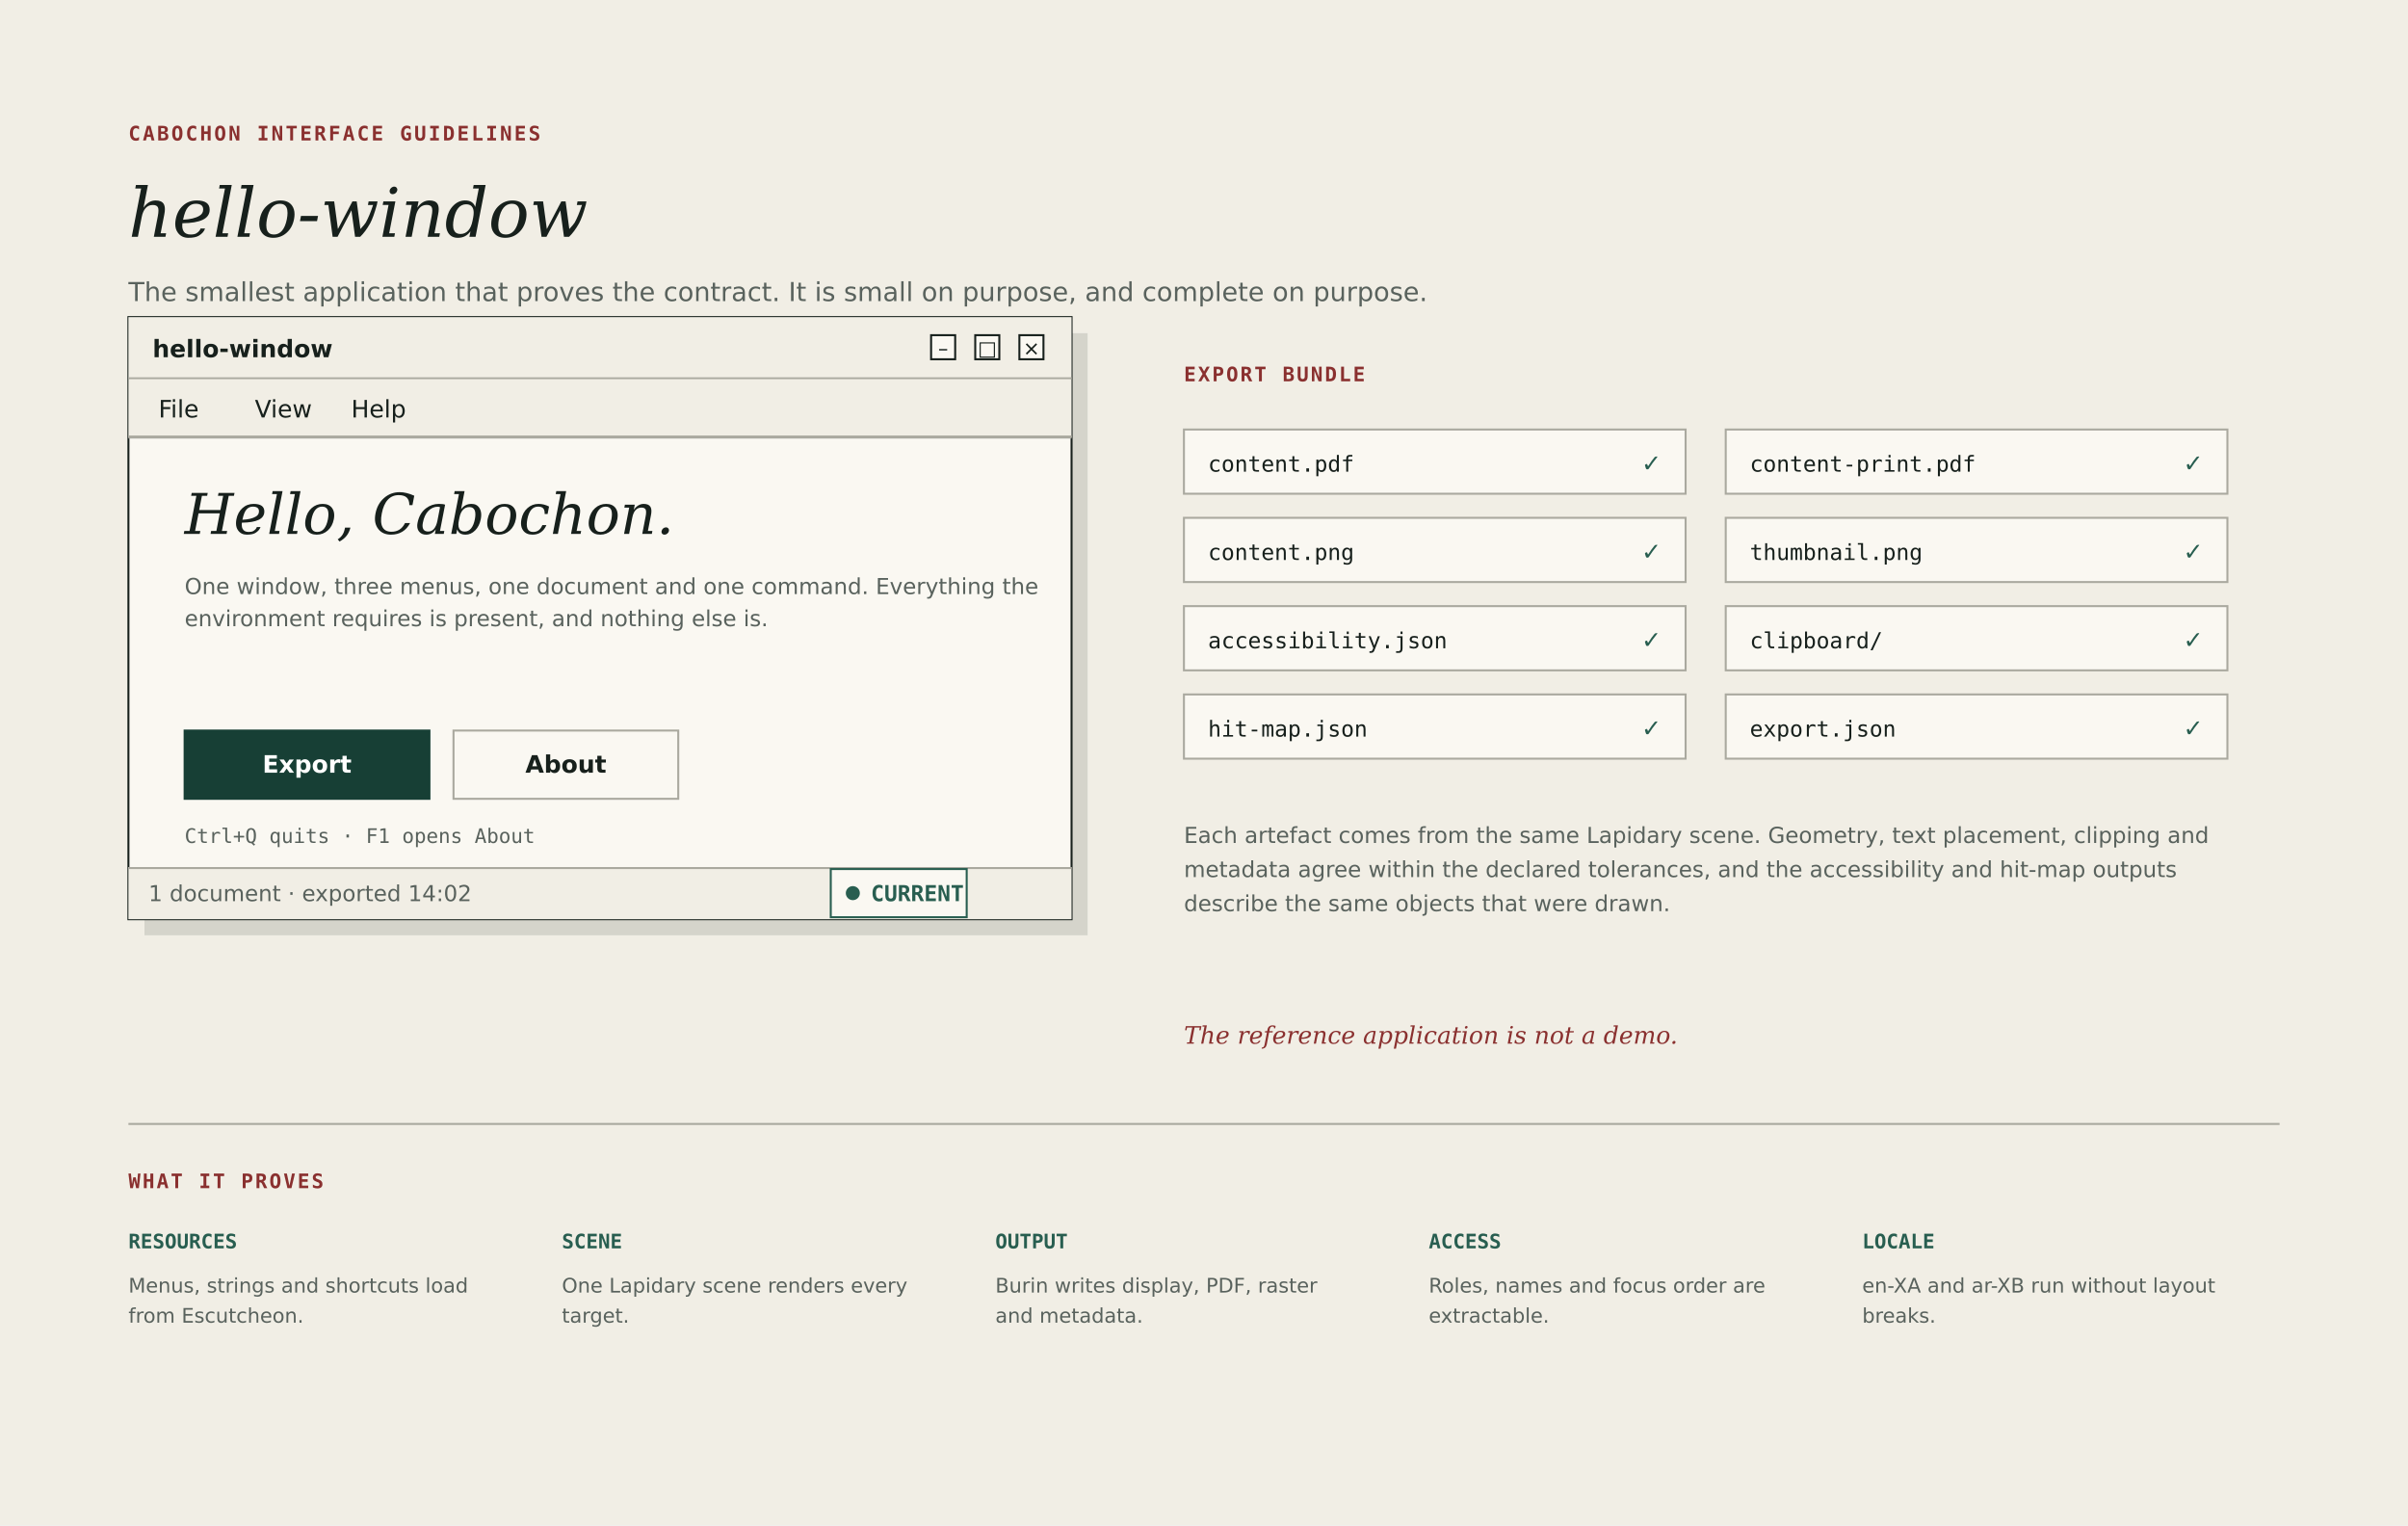
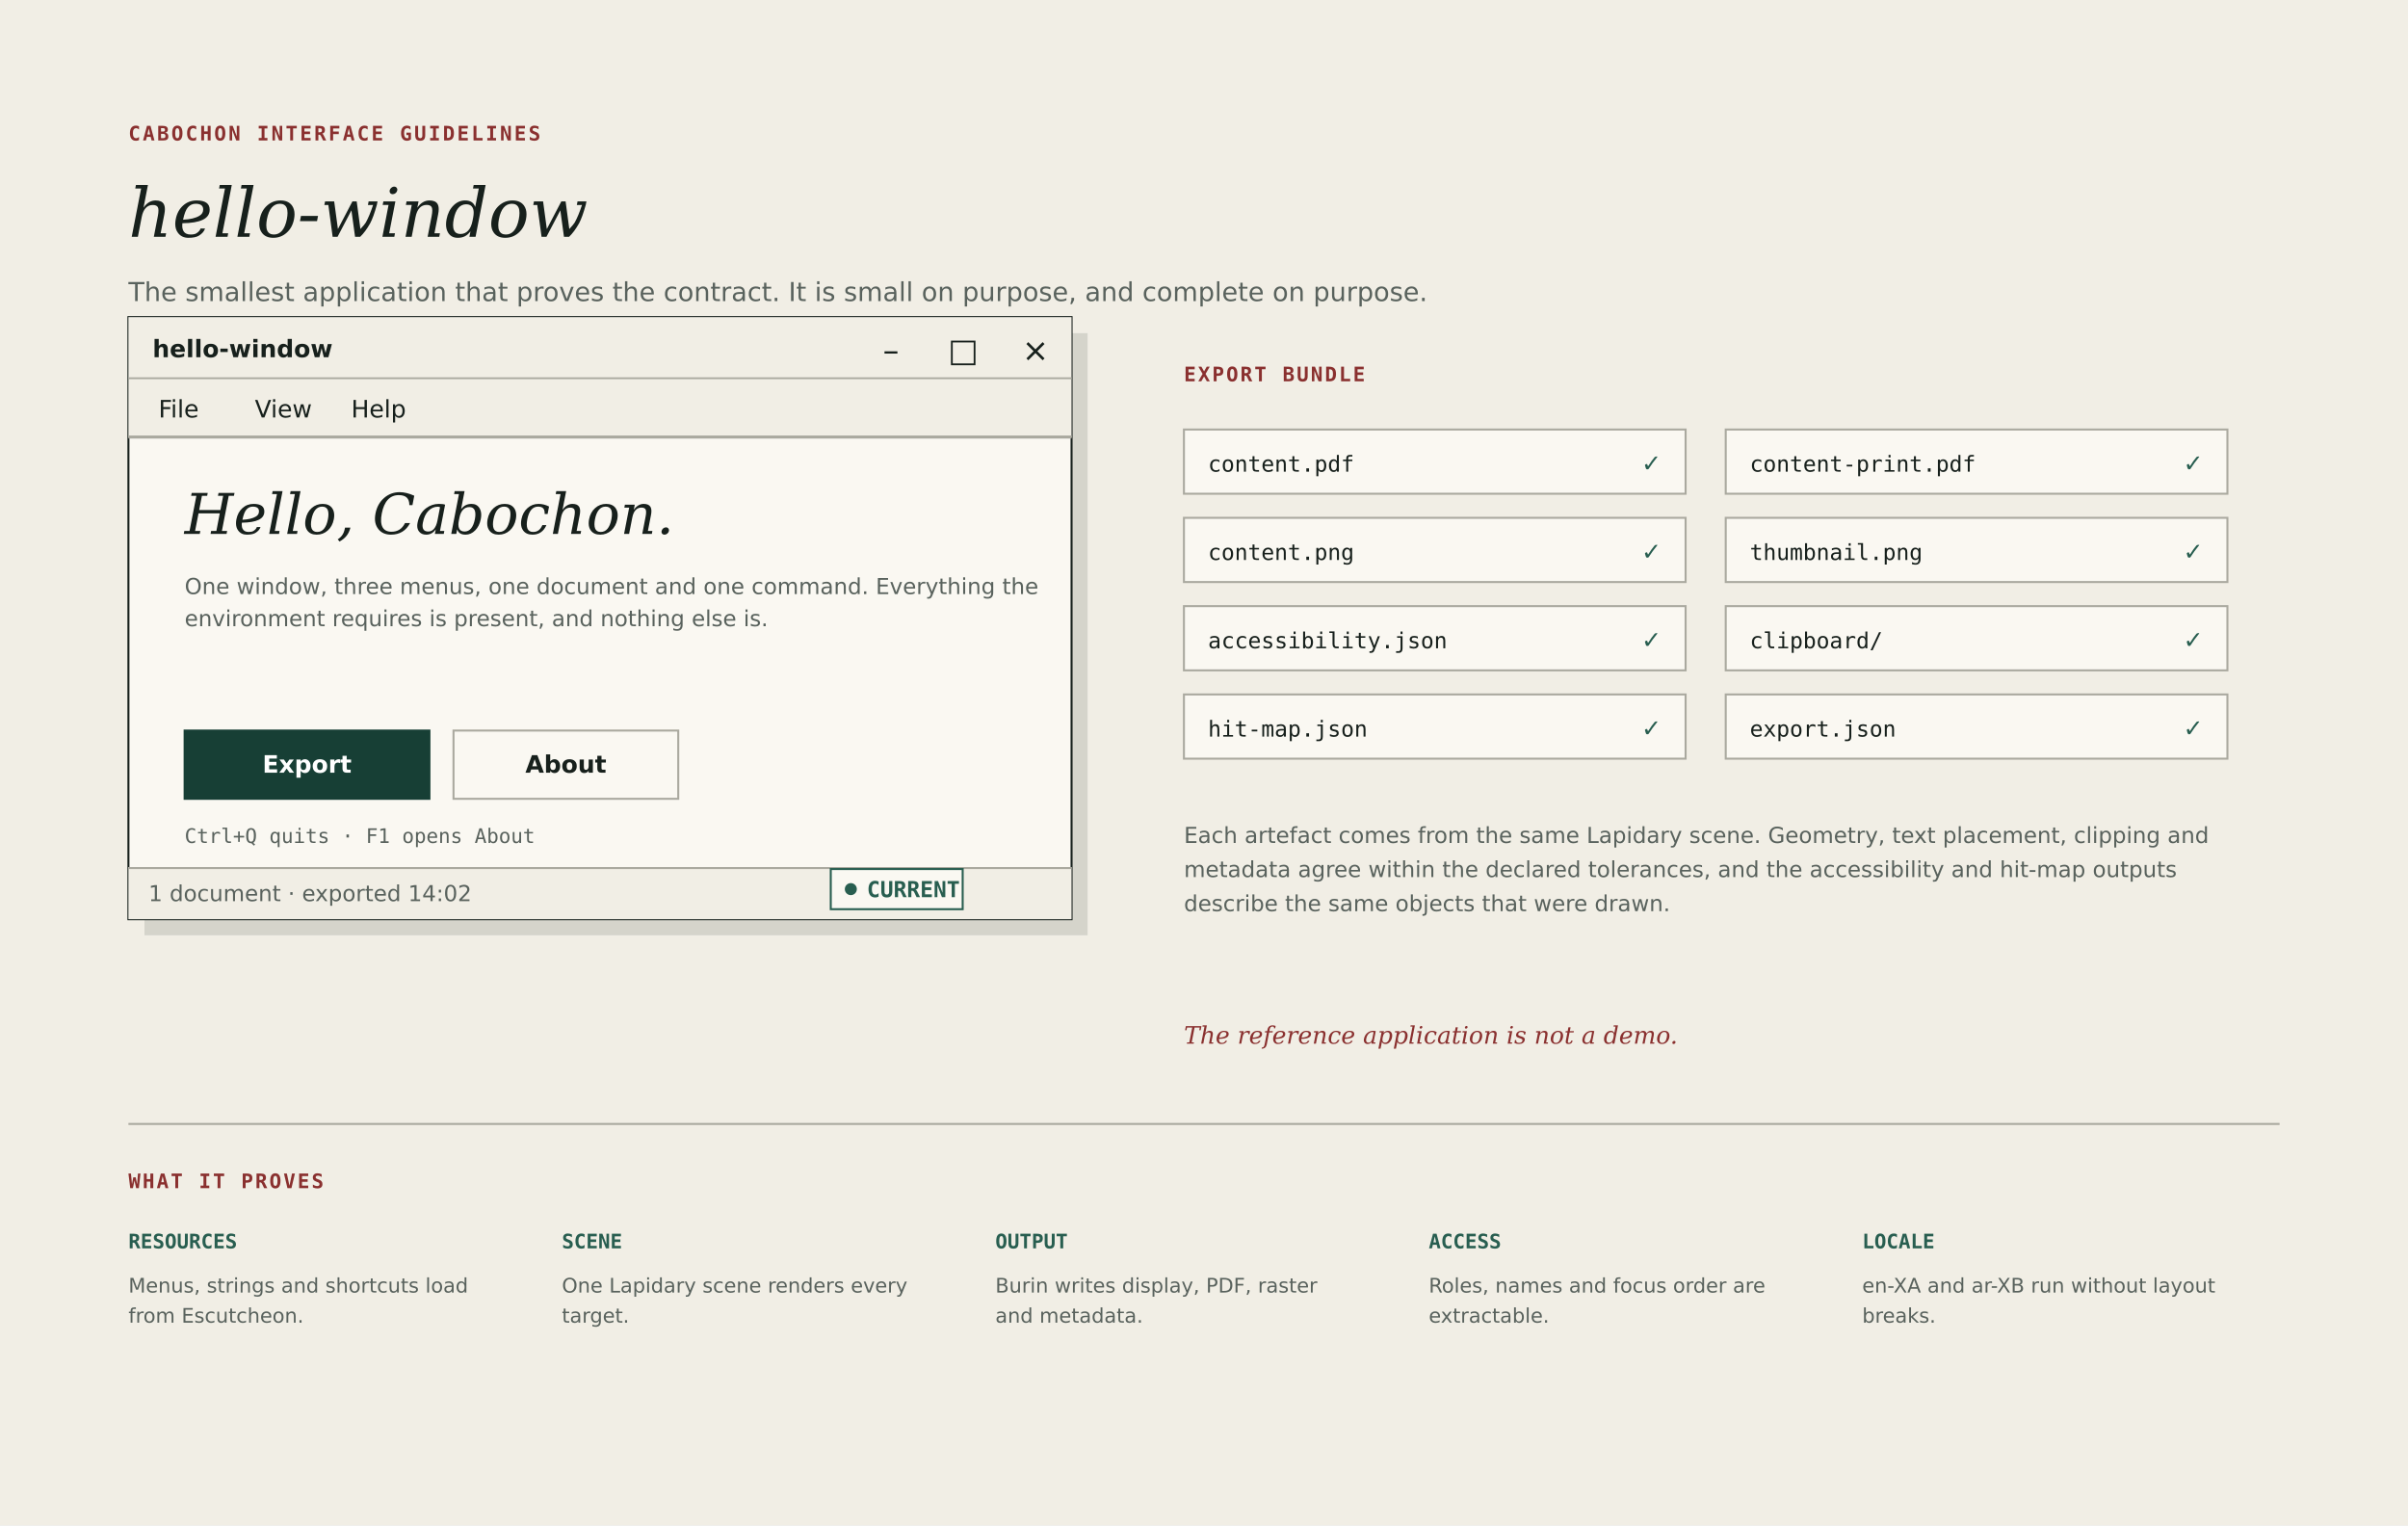
<svg xmlns="http://www.w3.org/2000/svg" viewBox="0 0 1200 760" width="1200" height="760" role="img" aria-labelledby="title desc">
  <rect width="1200" height="760" fill="#F1EEE5" />
  <text x="64" y="70" fill="#8A302F" font-family="'DejaVu Sans Mono', 'Liberation Mono', monospace" font-size="10" font-weight="bold" text-anchor="start" font-style="normal" letter-spacing="1.1">CABOCHON INTERFACE GUIDELINES</text>
  <text x="64" y="118" fill="#17201C" font-family="Georgia, 'DejaVu Serif', 'Times New Roman', serif" font-size="34" font-weight="normal" text-anchor="start" font-style="italic">hello-window</text>
  <text x="64" y="150" fill="#59625D" font-family="'DejaVu Sans', 'Liberation Sans', Arial, sans-serif" font-size="13" font-weight="normal" text-anchor="start" font-style="normal">The smallest application that proves the contract. It is small on purpose, and complete on purpose.</text>
  <rect x="72" y="166" width="470" height="300" fill="#17201C20" stroke-width="1" rx="0" />
  <rect x="64" y="158" width="470" height="300" fill="#FAF8F2" stroke="#17201C" stroke-width="1" rx="0" />
  <rect x="64" y="158" width="470" height="31" fill="#F1EEE5" stroke-width="1" rx="0" />
  <line x1="64" y1="188.5" x2="534" y2="188.5" stroke="#AAA99F" stroke-width="1" />
  <text x="76" y="178" fill="#17201C" font-family="'DejaVu Sans', 'Liberation Sans', Arial, sans-serif" font-size="12" font-weight="bold" text-anchor="start" font-style="normal">hello-window</text>
-   <rect x="464" y="167" width="12" height="12" fill="#FAF8F2" stroke="#17201C" stroke-width="1" rx="0" />
-   <text x="470" y="177" fill="#17201C" font-family="'DejaVu Sans', 'Liberation Sans', Arial, sans-serif" font-size="10" font-weight="normal" text-anchor="middle" font-style="normal">–</text>
-   <rect x="486" y="167" width="12" height="12" fill="#FAF8F2" stroke="#17201C" stroke-width="1" rx="0" />
-   <text x="492" y="177" fill="#17201C" font-family="'DejaVu Sans', 'Liberation Sans', Arial, sans-serif" font-size="10" font-weight="normal" text-anchor="middle" font-style="normal">□</text>
-   <rect x="508" y="167" width="12" height="12" fill="#FAF8F2" stroke="#17201C" stroke-width="1" rx="0" />
-   <text x="514" y="177" fill="#17201C" font-family="'DejaVu Sans', 'Liberation Sans', Arial, sans-serif" font-size="10" font-weight="normal" text-anchor="middle" font-style="normal">×</text>
+   <text x="444" y="180" fill="#17201C" font-family="'DejaVu Sans', 'Liberation Sans', Arial, sans-serif" font-size="16" font-weight="normal" text-anchor="middle" font-style="normal">–</text>
+   <text x="480" y="180" fill="#17201C" font-family="'DejaVu Sans', 'Liberation Sans', Arial, sans-serif" font-size="16" font-weight="normal" text-anchor="middle" font-style="normal">□</text>
+   <text x="516" y="180" fill="#17201C" font-family="'DejaVu Sans', 'Liberation Sans', Arial, sans-serif" font-size="16" font-weight="normal" text-anchor="middle" font-style="normal">×</text>
  <rect x="64" y="189" width="470" height="29" fill="#F1EEE5" stroke-width="1" rx="0" />
  <line x1="64" y1="217.5" x2="534" y2="217.5" stroke="#AAA99F" stroke-width="1" />
  <text x="79" y="208" fill="#17201C" font-family="'DejaVu Sans', 'Liberation Sans', Arial, sans-serif" font-size="12" font-weight="normal" text-anchor="start" font-style="normal">File</text>
  <text x="127" y="208" fill="#17201C" font-family="'DejaVu Sans', 'Liberation Sans', Arial, sans-serif" font-size="12" font-weight="normal" text-anchor="start" font-style="normal">View</text>
  <text x="175" y="208" fill="#17201C" font-family="'DejaVu Sans', 'Liberation Sans', Arial, sans-serif" font-size="12" font-weight="normal" text-anchor="start" font-style="normal">Help</text>
  <line x1="64" y1="218" x2="534" y2="218" stroke="#AAA99F" stroke-width="1" />
  <rect x="64" y="432" width="470" height="26" fill="#F1EEE5" stroke-width="1" rx="0" />
  <line x1="64" y1="432.5" x2="534" y2="432.5" stroke="#AAA99F" stroke-width="1" />
  <text x="74" y="449" fill="#59625D" font-family="'DejaVu Sans', 'Liberation Sans', Arial, sans-serif" font-size="11" font-weight="normal" text-anchor="start" font-style="normal">1 document · exported 14:02</text>
-   <rect x="414" y="433" width="67.74" height="24" fill="#FAF8F2" stroke="#285E50" stroke-width="1" rx="0" />
-   <circle cx="425" cy="445" r="3.5" fill="#285E50" stroke-width="1" />
-   <text x="434" y="449" fill="#285E50" font-family="'DejaVu Sans Mono', 'Liberation Mono', monospace" font-size="11" font-weight="bold" text-anchor="start" font-style="normal">CURRENT</text>
+   <rect x="414" y="433" width="65.74" height="20" fill="#FAF8F2" stroke="#285E50" stroke-width="1" rx="0" />
+   <circle cx="424" cy="443" r="3" fill="#285E50" stroke-width="1" />
+   <text x="432" y="447" fill="#285E50" font-family="'DejaVu Sans Mono', 'Liberation Mono', monospace" font-size="11" font-weight="bold" text-anchor="start" font-style="normal">CURRENT</text>
  <text x="92" y="266" fill="#17201C" font-family="Georgia, 'DejaVu Serif', 'Times New Roman', serif" font-size="28" font-weight="normal" text-anchor="start" font-style="italic">Hello, Cabochon.</text>
  <text x="92" y="296" fill="#59625D" font-family="'DejaVu Sans', 'Liberation Sans', Arial, sans-serif" font-size="11" font-weight="normal" text-anchor="start" font-style="normal">One window, three menus, one document and one command. Everything the</text>
  <text x="92" y="312" fill="#59625D" font-family="'DejaVu Sans', 'Liberation Sans', Arial, sans-serif" font-size="11" font-weight="normal" text-anchor="start" font-style="normal">environment requires is present, and nothing else is.</text>
  <rect x="92" y="364" width="122" height="34" fill="#173F35" stroke="#173F35" stroke-width="1" rx="0" />
  <text x="153.0" y="385.0" fill="#FFFFFF" font-family="'DejaVu Sans', 'Liberation Sans', Arial, sans-serif" font-size="12" font-weight="bold" text-anchor="middle" font-style="normal">Export</text>
  <rect x="226" y="364" width="112" height="34" fill="#FAF8F2" stroke="#AAA99F" stroke-width="1" rx="0" />
  <text x="282.0" y="385.0" fill="#17201C" font-family="'DejaVu Sans', 'Liberation Sans', Arial, sans-serif" font-size="12" font-weight="bold" text-anchor="middle" font-style="normal">About</text>
  <text x="92" y="420" fill="#59625D" font-family="'DejaVu Sans Mono', 'Liberation Mono', monospace" font-size="10" font-weight="normal" text-anchor="start" font-style="normal">Ctrl+Q quits · F1 opens About</text>
  <text x="590" y="190" fill="#8A302F" font-family="'DejaVu Sans Mono', 'Liberation Mono', monospace" font-size="10" font-weight="bold" text-anchor="start" font-style="normal" letter-spacing="1">EXPORT BUNDLE</text>
  <rect x="590" y="214" width="250" height="32" fill="#FAF8F2" stroke="#AAA99F" stroke-width="1" rx="0" />
  <text x="602" y="235" fill="#17201C" font-family="'DejaVu Sans Mono', 'Liberation Mono', monospace" font-size="11" font-weight="normal" text-anchor="start" font-style="normal">content.pdf</text>
  <text x="828" y="235" fill="#285E50" font-family="'DejaVu Sans', 'Liberation Sans', Arial, sans-serif" font-size="12" font-weight="bold" text-anchor="end" font-style="normal">✓</text>
  <rect x="860" y="214" width="250" height="32" fill="#FAF8F2" stroke="#AAA99F" stroke-width="1" rx="0" />
  <text x="872" y="235" fill="#17201C" font-family="'DejaVu Sans Mono', 'Liberation Mono', monospace" font-size="11" font-weight="normal" text-anchor="start" font-style="normal">content-print.pdf</text>
  <text x="1098" y="235" fill="#285E50" font-family="'DejaVu Sans', 'Liberation Sans', Arial, sans-serif" font-size="12" font-weight="bold" text-anchor="end" font-style="normal">✓</text>
  <rect x="590" y="258" width="250" height="32" fill="#FAF8F2" stroke="#AAA99F" stroke-width="1" rx="0" />
  <text x="602" y="279" fill="#17201C" font-family="'DejaVu Sans Mono', 'Liberation Mono', monospace" font-size="11" font-weight="normal" text-anchor="start" font-style="normal">content.png</text>
  <text x="828" y="279" fill="#285E50" font-family="'DejaVu Sans', 'Liberation Sans', Arial, sans-serif" font-size="12" font-weight="bold" text-anchor="end" font-style="normal">✓</text>
  <rect x="860" y="258" width="250" height="32" fill="#FAF8F2" stroke="#AAA99F" stroke-width="1" rx="0" />
  <text x="872" y="279" fill="#17201C" font-family="'DejaVu Sans Mono', 'Liberation Mono', monospace" font-size="11" font-weight="normal" text-anchor="start" font-style="normal">thumbnail.png</text>
  <text x="1098" y="279" fill="#285E50" font-family="'DejaVu Sans', 'Liberation Sans', Arial, sans-serif" font-size="12" font-weight="bold" text-anchor="end" font-style="normal">✓</text>
  <rect x="590" y="302" width="250" height="32" fill="#FAF8F2" stroke="#AAA99F" stroke-width="1" rx="0" />
  <text x="602" y="323" fill="#17201C" font-family="'DejaVu Sans Mono', 'Liberation Mono', monospace" font-size="11" font-weight="normal" text-anchor="start" font-style="normal">accessibility.json</text>
  <text x="828" y="323" fill="#285E50" font-family="'DejaVu Sans', 'Liberation Sans', Arial, sans-serif" font-size="12" font-weight="bold" text-anchor="end" font-style="normal">✓</text>
  <rect x="860" y="302" width="250" height="32" fill="#FAF8F2" stroke="#AAA99F" stroke-width="1" rx="0" />
  <text x="872" y="323" fill="#17201C" font-family="'DejaVu Sans Mono', 'Liberation Mono', monospace" font-size="11" font-weight="normal" text-anchor="start" font-style="normal">clipboard/</text>
  <text x="1098" y="323" fill="#285E50" font-family="'DejaVu Sans', 'Liberation Sans', Arial, sans-serif" font-size="12" font-weight="bold" text-anchor="end" font-style="normal">✓</text>
  <rect x="590" y="346" width="250" height="32" fill="#FAF8F2" stroke="#AAA99F" stroke-width="1" rx="0" />
  <text x="602" y="367" fill="#17201C" font-family="'DejaVu Sans Mono', 'Liberation Mono', monospace" font-size="11" font-weight="normal" text-anchor="start" font-style="normal">hit-map.json</text>
  <text x="828" y="367" fill="#285E50" font-family="'DejaVu Sans', 'Liberation Sans', Arial, sans-serif" font-size="12" font-weight="bold" text-anchor="end" font-style="normal">✓</text>
  <rect x="860" y="346" width="250" height="32" fill="#FAF8F2" stroke="#AAA99F" stroke-width="1" rx="0" />
  <text x="872" y="367" fill="#17201C" font-family="'DejaVu Sans Mono', 'Liberation Mono', monospace" font-size="11" font-weight="normal" text-anchor="start" font-style="normal">export.json</text>
  <text x="1098" y="367" fill="#285E50" font-family="'DejaVu Sans', 'Liberation Sans', Arial, sans-serif" font-size="12" font-weight="bold" text-anchor="end" font-style="normal">✓</text>
  <text x="590" y="420" fill="#59625D" font-family="'DejaVu Sans', 'Liberation Sans', Arial, sans-serif" font-size="11" font-weight="normal" text-anchor="start" font-style="normal">Each artefact comes from the same Lapidary scene. Geometry, text placement, clipping and</text>
  <text x="590" y="437" fill="#59625D" font-family="'DejaVu Sans', 'Liberation Sans', Arial, sans-serif" font-size="11" font-weight="normal" text-anchor="start" font-style="normal">metadata agree within the declared tolerances, and the accessibility and hit-map outputs</text>
  <text x="590" y="454" fill="#59625D" font-family="'DejaVu Sans', 'Liberation Sans', Arial, sans-serif" font-size="11" font-weight="normal" text-anchor="start" font-style="normal">describe the same objects that were drawn.</text>
  <text x="590" y="520" fill="#8A302F" font-family="Georgia, 'DejaVu Serif', 'Times New Roman', serif" font-size="12" font-weight="normal" text-anchor="start" font-style="italic">The reference application is not a demo.</text>
  <line x1="64" y1="560" x2="1136" y2="560" stroke="#AAA99F" stroke-width="1" />
  <text x="64" y="592" fill="#8A302F" font-family="'DejaVu Sans Mono', 'Liberation Mono', monospace" font-size="10" font-weight="bold" text-anchor="start" font-style="normal" letter-spacing="1">WHAT IT PROVES</text>
  <text x="64" y="622" fill="#285E50" font-family="'DejaVu Sans Mono', 'Liberation Mono', monospace" font-size="10" font-weight="bold" text-anchor="start" font-style="normal">RESOURCES</text>
  <text x="64" y="644" fill="#59625D" font-family="'DejaVu Sans', 'Liberation Sans', Arial, sans-serif" font-size="10" font-weight="normal" text-anchor="start" font-style="normal">Menus, strings and shortcuts load</text>
  <text x="64" y="659" fill="#59625D" font-family="'DejaVu Sans', 'Liberation Sans', Arial, sans-serif" font-size="10" font-weight="normal" text-anchor="start" font-style="normal">from Escutcheon.</text>
  <text x="280" y="622" fill="#285E50" font-family="'DejaVu Sans Mono', 'Liberation Mono', monospace" font-size="10" font-weight="bold" text-anchor="start" font-style="normal">SCENE</text>
  <text x="280" y="644" fill="#59625D" font-family="'DejaVu Sans', 'Liberation Sans', Arial, sans-serif" font-size="10" font-weight="normal" text-anchor="start" font-style="normal">One Lapidary scene renders every</text>
  <text x="280" y="659" fill="#59625D" font-family="'DejaVu Sans', 'Liberation Sans', Arial, sans-serif" font-size="10" font-weight="normal" text-anchor="start" font-style="normal">target.</text>
  <text x="496" y="622" fill="#285E50" font-family="'DejaVu Sans Mono', 'Liberation Mono', monospace" font-size="10" font-weight="bold" text-anchor="start" font-style="normal">OUTPUT</text>
  <text x="496" y="644" fill="#59625D" font-family="'DejaVu Sans', 'Liberation Sans', Arial, sans-serif" font-size="10" font-weight="normal" text-anchor="start" font-style="normal">Burin writes display, PDF, raster</text>
  <text x="496" y="659" fill="#59625D" font-family="'DejaVu Sans', 'Liberation Sans', Arial, sans-serif" font-size="10" font-weight="normal" text-anchor="start" font-style="normal">and metadata.</text>
  <text x="712" y="622" fill="#285E50" font-family="'DejaVu Sans Mono', 'Liberation Mono', monospace" font-size="10" font-weight="bold" text-anchor="start" font-style="normal">ACCESS</text>
  <text x="712" y="644" fill="#59625D" font-family="'DejaVu Sans', 'Liberation Sans', Arial, sans-serif" font-size="10" font-weight="normal" text-anchor="start" font-style="normal">Roles, names and focus order are</text>
  <text x="712" y="659" fill="#59625D" font-family="'DejaVu Sans', 'Liberation Sans', Arial, sans-serif" font-size="10" font-weight="normal" text-anchor="start" font-style="normal">extractable.</text>
  <text x="928" y="622" fill="#285E50" font-family="'DejaVu Sans Mono', 'Liberation Mono', monospace" font-size="10" font-weight="bold" text-anchor="start" font-style="normal">LOCALE</text>
  <text x="928" y="644" fill="#59625D" font-family="'DejaVu Sans', 'Liberation Sans', Arial, sans-serif" font-size="10" font-weight="normal" text-anchor="start" font-style="normal">en-XA and ar-XB run without layout</text>
  <text x="928" y="659" fill="#59625D" font-family="'DejaVu Sans', 'Liberation Sans', Arial, sans-serif" font-size="10" font-weight="normal" text-anchor="start" font-style="normal">breaks.</text>
</svg>
